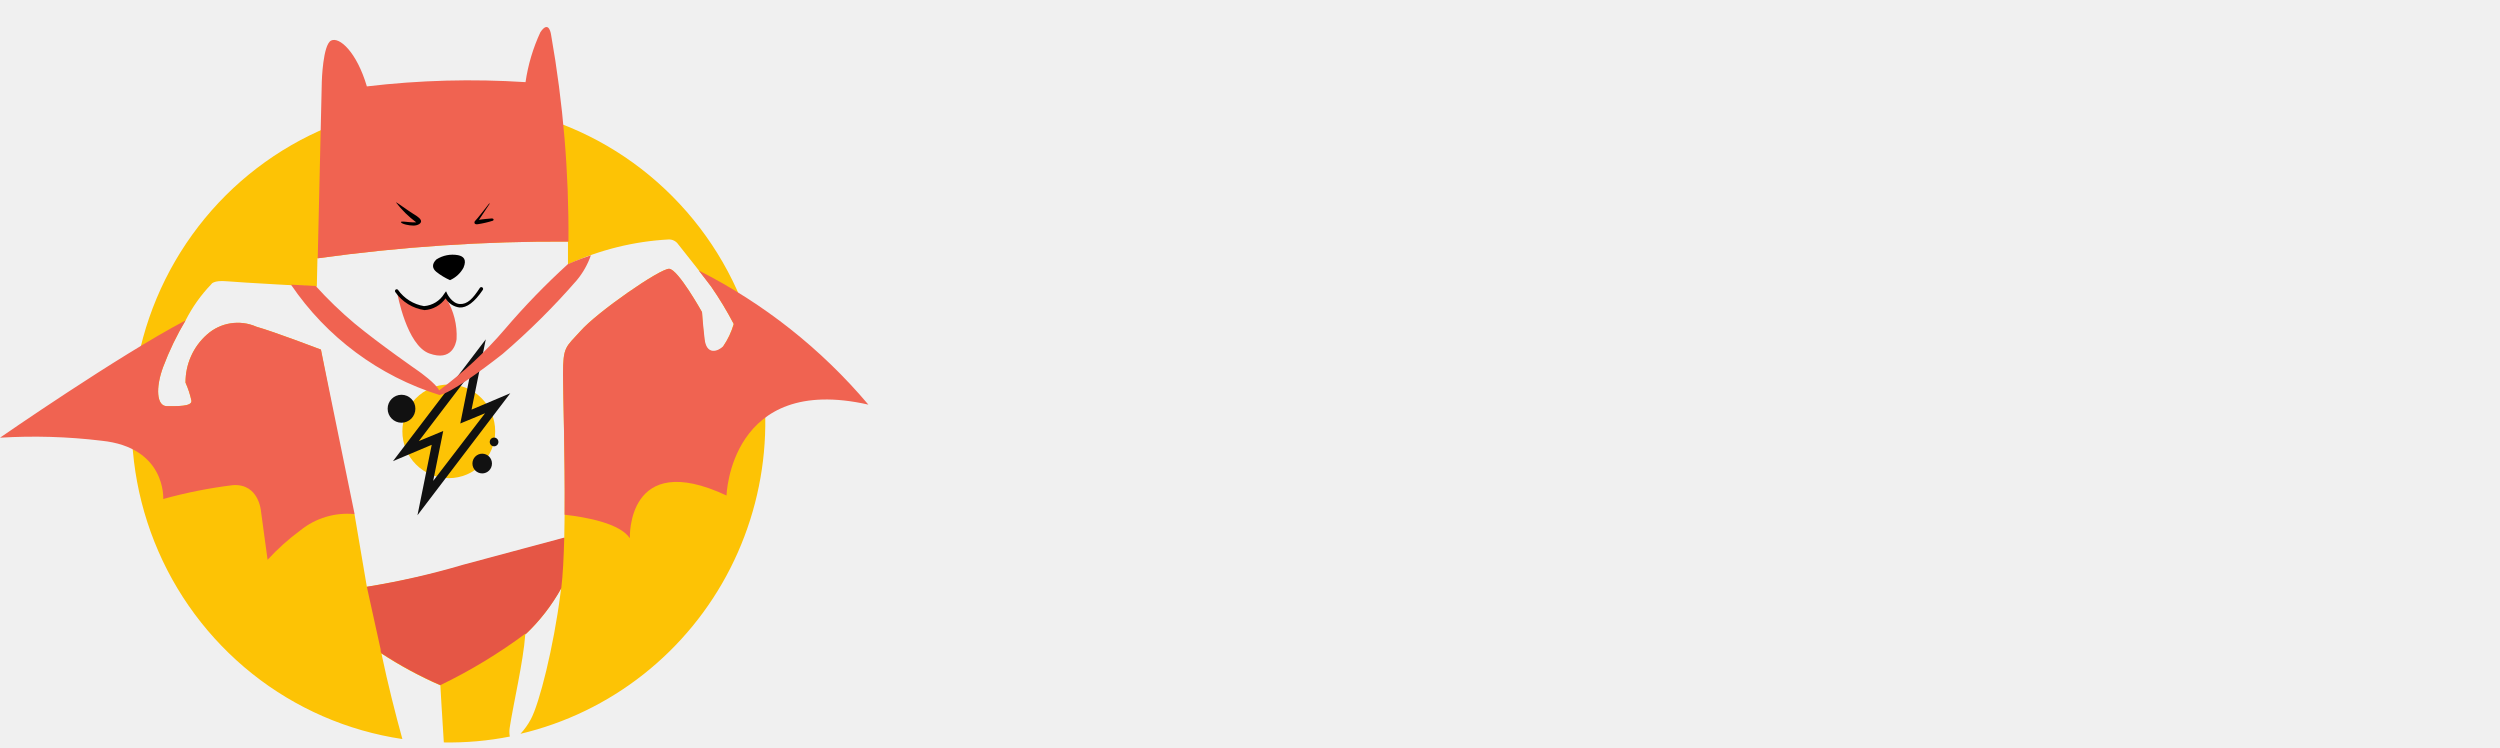
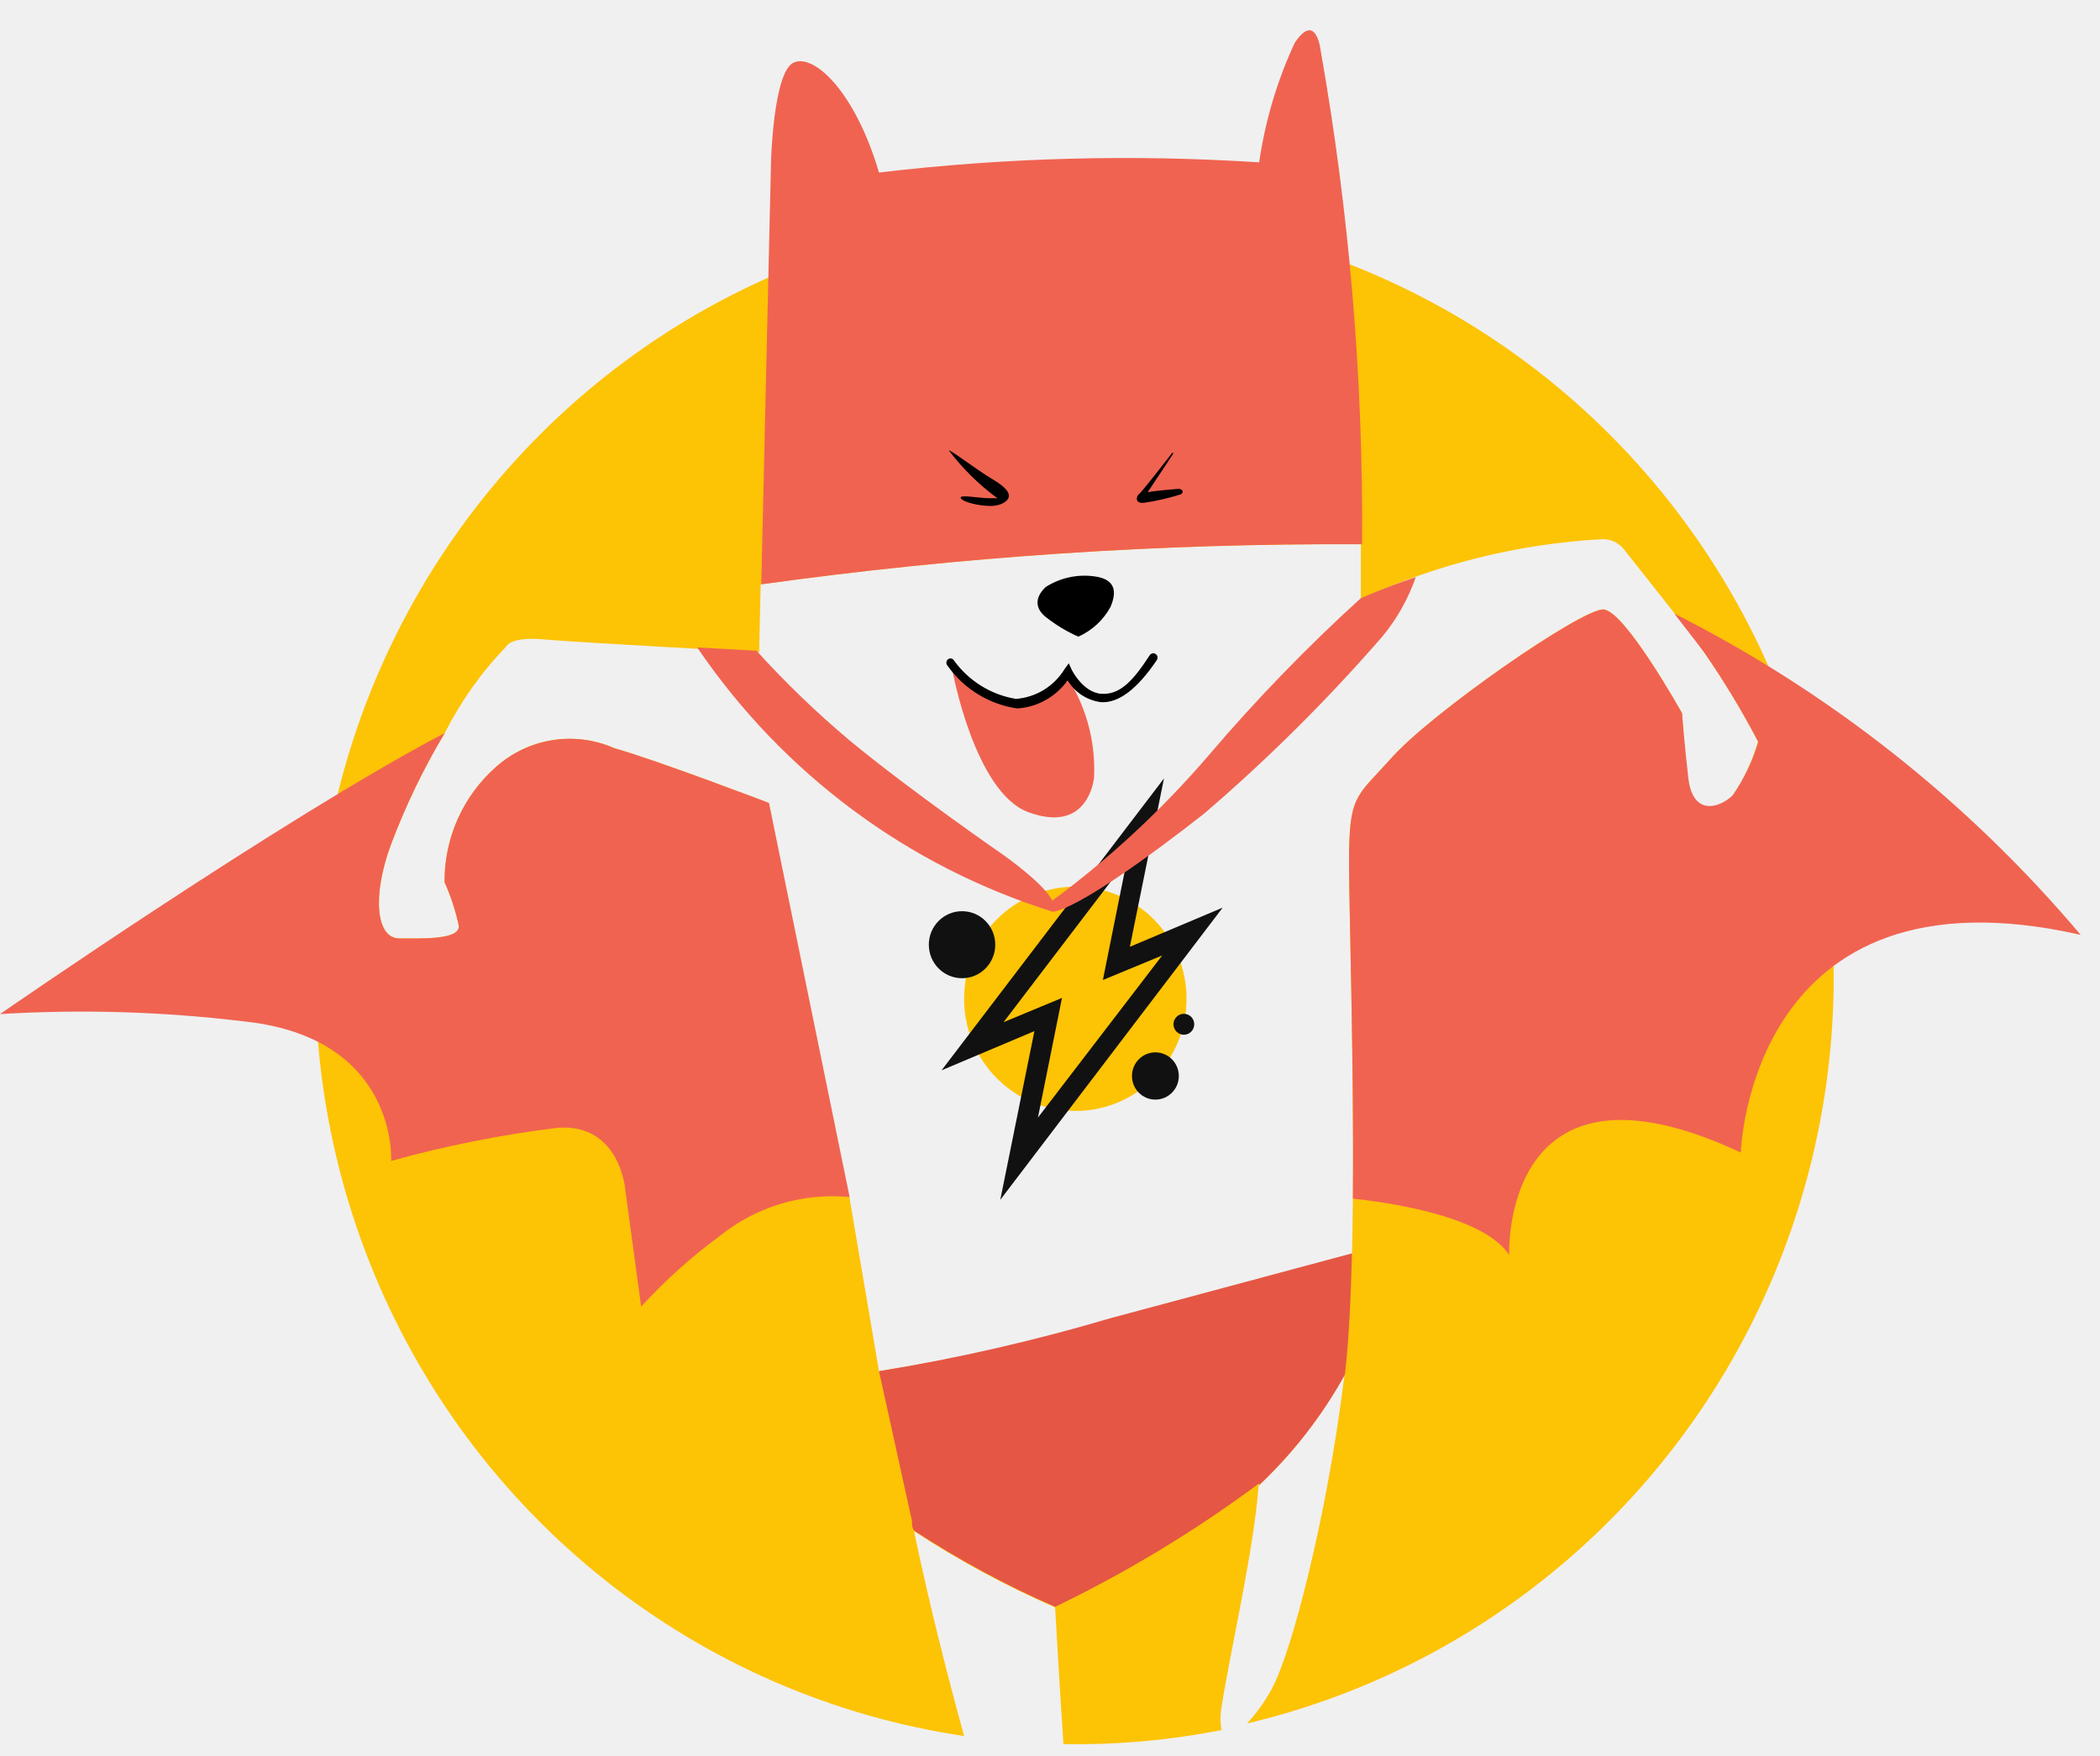
- <svg xmlns="http://www.w3.org/2000/svg" width="174" height="52" fill="none" viewBox="0 0 174 52">
-   <g clip-path="url(#a)">
-     <path fill="#FDC305" d="M51.582 20.854a22.231 22.231 0 0 0-6.936-9.09 21.96 21.96 0 0 0-10.503-4.396A21.887 21.887 0 0 0 22.865 8.83a22.083 22.083 0 0 0-9.058 6.934 22.354 22.354 0 0 0-4.43 10.564 22.432 22.432 0 0 0 1.373 11.386 22.238 22.238 0 0 0 6.813 9.184 21.965 21.965 0 0 0 10.442 4.54c-.5-1.815-1.008-3.822-1.456-5.951a27.756 27.756 0 0 0 4.1 2.215s.104 1.877.241 3.971c1.54.027 3.08-.11 4.592-.408a1.874 1.874 0 0 1 0-.66c.25-1.625.939-4.553 1.077-6.439a13.212 13.212 0 0 0 2.498-3.224l-.052.383c-.474 3.701-1.464 7.655-2.067 8.75a4.845 4.845 0 0 1-.715.999 22.006 22.006 0 0 0 8.563-4.141 22.237 22.237 0 0 0 6.047-7.386 22.45 22.45 0 0 0 .749-18.694Zm-1.266 3.293c-.38.374-1.163.626-1.293-.504-.129-1.13-.163-1.92-.163-1.92s-1.663-2.98-2.283-3.015c-.62-.035-5.022 3.015-6.185 4.344-1.008 1.121-1.206 1.043-1.206 3.015 0 1.486.19 7.1.086 11.392l-7.02 1.886a54.724 54.724 0 0 1-6.72 1.494l-.861-5.066h-.12L22.335 24.33s-3.282-1.252-4.488-1.59a3.213 3.213 0 0 0-3.445.547c-.472.417-.85.931-1.107 1.509a4.437 4.437 0 0 0-.384 1.836c.182.404.321.826.414 1.26.043.417-1.034.374-1.723.374-.69 0-.793-1.251-.25-2.72.424-1.129.948-2.217 1.568-3.25a10.312 10.312 0 0 1 1.783-2.51s.12-.296 1.077-.21c.956.088 6.271.374 6.271.374l.043-1.972a121.95 121.95 0 0 1 17.436-1.165v1.59a19.265 19.265 0 0 1 7.011-1.737.778.778 0 0 1 .664.339c.293.373 2.076 2.607 2.283 2.928.579.835 1.105 1.705 1.576 2.607a5.44 5.44 0 0 1-.75 1.599v.008Z" />
-     <path fill="#F06351" d="M48.636 18.83c.405.52.758.981.862 1.12.579.835 1.105 1.706 1.576 2.607a5.444 5.444 0 0 1-.74 1.547c-.38.373-1.164.625-1.293-.504-.13-1.13-.18-1.877-.18-1.877s-1.663-2.98-2.283-3.015c-.62-.035-5.023 3.015-6.186 4.344-1.008 1.121-1.206 1.043-1.206 3.015 0 1.304.147 5.779.112 9.758 1.56.174 3.851.609 4.54 1.634 0 0-.25-6.239 6.728-2.972 0 0 .241-8.506 9.872-6.325a37.712 37.712 0 0 0-11.802-9.333ZM39.565 16.814A79.266 79.266 0 0 0 38.36 2.45s-.129-1.13-.749-.208a12.474 12.474 0 0 0-1.034 3.475 60.536 60.536 0 0 0-11.043.296c-.707-2.39-1.913-3.476-2.49-3.189-.577.287-.646 2.85-.646 2.85l-.284 12.304a121.956 121.956 0 0 1 17.452-1.165Z" />
-     <path fill="#E55645" d="M39.065 40.943c.112-.93.172-2.163.207-3.527l-7.02 1.885a54.724 54.724 0 0 1-6.72 1.538l.957 4.345c0 .095 0 .19.06.286a27.759 27.759 0 0 0 4.1 2.216 36.485 36.485 0 0 0 5.927-3.589v.053a13.21 13.21 0 0 0 2.49-3.207Z" />
-     <path fill="#000" d="M27.566 14.094c-.043-.087.861.59 1.214.8.353.208.526.364.526.512 0 .148-.224.295-.534.295-.31 0-.793-.104-.862-.226-.069-.121.517 0 .81 0h.25a6.987 6.987 0 0 1-1.404-1.381ZM34.026 14.19s-.861 1.112-.939 1.164c-.077.052-.146.295.164.252a6.911 6.911 0 0 0 1.051-.244c.095-.052.06-.173-.103-.156-.164.017-.586.043-.862.096l.732-1.104s.026-.104-.043-.009ZM31.322 19.498c.399-.177.729-.482.938-.868.242-.574 0-.791-.379-.87a2.095 2.095 0 0 0-1.507.296c-.336.322-.293.634 0 .869.29.23.61.423.948.573Z" />
-     <path fill="#F06351" d="M31.011 20.593a1.78 1.78 0 0 1-.396.522c-.245.199-.547.314-.861.33a1.866 1.866 0 0 1-1.327-.383 1.724 1.724 0 0 1-.456-.39.862.862 0 0 0-.31-.218s.645 3.572 2.213 4.145c1.568.573 1.86-.66 1.904-.99a4.925 4.925 0 0 0-.706-2.816c0-.26-.018-.087-.06-.2Z" />
-     <path fill="#000" d="M29.547 21.584a2.998 2.998 0 0 1-2.024-1.243.131.131 0 0 1 0-.173.122.122 0 0 1 .086-.037.121.121 0 0 1 .086.037 2.785 2.785 0 0 0 1.817 1.138 1.806 1.806 0 0 0 1.413-.87l.12-.164.087.191s.327.66.861.695c.534.035.913-.365 1.404-1.12a.123.123 0 0 1 .172-.035.125.125 0 0 1 .035.173c-.574.852-1.117 1.26-1.628 1.225a1.328 1.328 0 0 1-.965-.634 1.954 1.954 0 0 1-1.464.817Z" />
-     <path fill="#FDC305" d="M31.235 33.28c1.784 0 3.23-1.46 3.23-3.259 0-1.8-1.446-3.258-3.23-3.258s-3.23 1.458-3.23 3.258 1.446 3.258 3.23 3.258Z" />
-     <path fill="#111" d="m35.516 27.37-2.696 1.14.99-4.893-6.46 8.48 2.697-1.138-.991 4.901 6.46-8.49ZM29.151 30.7l3.583-4.701-.698 3.476 1.723-.713-3.61 4.71.699-3.476-1.697.704ZM27.945 29.422a.969.969 0 0 0 .965-.974.969.969 0 0 0-.965-.973.969.969 0 0 0-.965.973c0 .538.432.974.965.974ZM33.561 32.95c.376 0 .68-.308.68-.687a.684.684 0 0 0-.68-.687.684.684 0 0 0-.68.687c0 .379.304.686.68.686ZM34.388 31.064a.303.303 0 0 0 .302-.304.303.303 0 0 0-.302-.305.303.303 0 0 0-.301.305c0 .168.135.304.301.304Z" />
-     <path fill="#F06351" d="M39.522 18.386a49.73 49.73 0 0 0-4.384 4.527 27.555 27.555 0 0 1-4.574 4.258c-.19-.46-1.405-1.32-1.405-1.32s-2.704-1.869-4.48-3.337a27.578 27.578 0 0 1-2.704-2.607l-1.723-.096a19.507 19.507 0 0 0 10.337 7.681c.741-.121 2.826-1.624 4.385-2.85a49.885 49.885 0 0 0 5.169-5.135c.429-.514.761-1.103.982-1.738-.982.33-1.603.617-1.603.617ZM22.337 24.33s-3.282-1.252-4.488-1.59a3.213 3.213 0 0 0-3.446.547c-.472.417-.85.931-1.107 1.509a4.439 4.439 0 0 0-.383 1.836c.182.404.32.826.413 1.26.043.417-1.033.374-1.723.374-.689 0-.792-1.251-.25-2.72.424-1.129.949-2.217 1.568-3.25C8.227 24.764 0 30.464 0 30.464a39.136 39.136 0 0 1 7.055.209c4.523.46 4.307 4.058 4.307 4.058a33.033 33.033 0 0 1 4.85-.965c1.826-.121 1.956 1.842 1.956 1.842l.456 3.354a15.804 15.804 0 0 1 2.283-2.05 5.189 5.189 0 0 1 3.773-1.13L22.337 24.33Z" />
-   </g>
-   <defs>
-     <clipPath id="a">
-       <path fill="#fff" d="M0 0h174v51.683H0z" />
-     </clipPath>
-   </defs>
+ <svg xmlns="http://www.w3.org/2000/svg" width="61" height="51" viewBox="0 0 61 51" fill="none">
+   <path d="M51.582 19.854C50.097 16.265 47.705 13.131 44.646 10.765C41.586 8.399 37.965 6.883 34.143 6.368C30.321 5.853 26.433 6.357 22.865 7.831C19.297 9.304 16.174 11.695 13.807 14.765C11.44 17.835 9.912 21.478 9.376 25.329C8.84 29.18 9.313 33.106 10.75 36.715C12.186 40.324 14.535 43.491 17.562 45.899C20.59 48.307 24.19 49.873 28.005 50.44C27.505 48.624 26.997 46.617 26.549 44.488C27.852 45.34 29.224 46.082 30.649 46.703C30.649 46.703 30.753 48.58 30.89 50.675C32.431 50.701 33.97 50.564 35.482 50.266C35.443 50.048 35.443 49.824 35.482 49.606C35.732 47.981 36.421 45.053 36.559 43.167C37.552 42.23 38.395 41.142 39.057 39.943L39.005 40.326C38.531 44.027 37.541 47.981 36.938 49.076C36.742 49.438 36.502 49.774 36.223 50.075C39.341 49.337 42.263 47.924 44.785 45.934C47.308 43.943 49.372 41.423 50.833 38.548C52.294 35.673 53.118 32.512 53.247 29.284C53.377 26.056 52.808 22.838 51.582 19.854ZM50.316 23.147C49.937 23.521 49.153 23.773 49.023 22.643C48.894 21.514 48.86 20.723 48.86 20.723C48.86 20.723 47.197 17.742 46.577 17.708C45.957 17.673 41.555 20.723 40.392 22.052C39.384 23.173 39.186 23.095 39.186 25.067C39.186 26.553 39.376 32.167 39.272 36.459L32.251 38.345C30.045 38.983 27.801 39.483 25.532 39.839L24.671 34.773H24.55L22.336 23.33C22.336 23.33 19.054 22.078 17.848 21.74C17.282 21.49 16.657 21.408 16.046 21.505C15.436 21.602 14.865 21.874 14.403 22.287C13.931 22.704 13.553 23.218 13.296 23.796C13.039 24.373 12.908 24.999 12.912 25.632C13.095 26.036 13.233 26.459 13.326 26.892C13.369 27.309 12.292 27.266 11.603 27.266C10.914 27.266 10.81 26.015 11.353 24.546C11.777 23.417 12.301 22.329 12.921 21.296C13.387 20.374 13.988 19.527 14.704 18.785C14.704 18.785 14.825 18.49 15.781 18.577C16.737 18.664 22.052 18.95 22.052 18.95L22.095 16.978C27.872 16.173 33.699 15.784 39.531 15.813C39.531 16.344 39.531 16.874 39.531 17.404C41.739 16.387 44.118 15.797 46.542 15.666C46.672 15.662 46.801 15.692 46.917 15.751C47.032 15.81 47.132 15.897 47.206 16.005C47.499 16.378 49.282 18.611 49.489 18.933C50.068 19.768 50.594 20.638 51.065 21.54C50.904 22.11 50.651 22.651 50.316 23.139V23.147Z" fill="#FDC305" />
+   <path d="M48.636 17.829C49.041 18.351 49.394 18.811 49.498 18.95C50.077 19.785 50.603 20.656 51.074 21.557C50.91 22.109 50.66 22.631 50.333 23.104C49.954 23.477 49.17 23.729 49.041 22.6C48.912 21.47 48.86 20.723 48.86 20.723C48.86 20.723 47.198 17.742 46.578 17.708C45.957 17.673 41.555 20.723 40.392 22.052C39.385 23.173 39.186 23.095 39.186 25.067C39.186 26.371 39.333 30.846 39.298 34.825C40.858 34.999 43.149 35.434 43.838 36.459C43.838 36.459 43.588 30.22 50.566 33.487C50.566 33.487 50.807 24.981 60.438 27.162C57.164 23.284 53.151 20.111 48.636 17.829Z" fill="#F06351" />
+   <path d="M39.565 15.813C39.6 10.999 39.197 6.191 38.359 1.45C38.359 1.45 38.23 0.321 37.61 1.242C37.098 2.343 36.75 3.514 36.576 4.717C32.894 4.479 29.198 4.578 25.533 5.013C24.826 2.623 23.62 1.537 23.043 1.824C22.466 2.111 22.397 4.674 22.397 4.674L22.113 16.978C27.896 16.172 33.728 15.783 39.565 15.813Z" fill="#F06351" />
+   <path d="M39.065 39.943C39.177 39.014 39.237 37.78 39.272 36.416L32.252 38.301C30.046 38.955 27.802 39.468 25.533 39.839L26.489 44.184C26.489 44.279 26.489 44.375 26.549 44.47C27.852 45.323 29.224 46.064 30.649 46.686C32.733 45.681 34.717 44.48 36.576 43.097V43.15C37.565 42.217 38.404 41.135 39.065 39.943Z" fill="#E55645" />
+   <path d="M27.566 13.094C27.523 13.007 28.427 13.685 28.78 13.893C29.133 14.102 29.306 14.258 29.306 14.406C29.306 14.554 29.082 14.701 28.772 14.701C28.462 14.701 27.979 14.597 27.91 14.475C27.841 14.354 28.427 14.475 28.72 14.475H28.97C28.439 14.084 27.967 13.619 27.566 13.094Z" fill="black" />
+   <path d="M34.026 13.189C34.026 13.189 33.165 14.302 33.087 14.354C33.01 14.406 32.941 14.649 33.251 14.606C33.607 14.552 33.959 14.471 34.302 14.362C34.397 14.31 34.362 14.189 34.199 14.206C34.035 14.223 33.613 14.249 33.337 14.302L34.069 13.198C34.069 13.198 34.095 13.094 34.026 13.189Z" fill="black" />
+   <path d="M31.322 18.498C31.721 18.321 32.051 18.016 32.26 17.63C32.502 17.056 32.26 16.839 31.881 16.761C31.36 16.665 30.822 16.77 30.374 17.056C30.038 17.378 30.081 17.69 30.374 17.925C30.665 18.155 30.983 18.348 31.322 18.498Z" fill="black" />
+   <path d="M31.011 19.593C30.912 19.79 30.778 19.967 30.615 20.115C30.37 20.314 30.068 20.429 29.754 20.445C29.279 20.492 28.805 20.355 28.427 20.062C28.253 19.96 28.099 19.828 27.971 19.672C27.884 19.577 27.779 19.503 27.66 19.454C27.66 19.454 28.306 23.026 29.874 23.599C31.442 24.172 31.735 22.939 31.778 22.608C31.83 21.62 31.584 20.638 31.072 19.793C31.072 19.532 31.054 19.706 31.011 19.593Z" fill="#F06351" />
+   <path d="M29.547 20.584C29.144 20.525 28.757 20.385 28.409 20.172C28.061 19.958 27.759 19.676 27.523 19.341C27.502 19.317 27.49 19.287 27.49 19.254C27.49 19.222 27.502 19.192 27.523 19.168C27.534 19.156 27.547 19.147 27.562 19.14C27.577 19.134 27.593 19.131 27.609 19.131C27.625 19.131 27.641 19.134 27.655 19.14C27.67 19.147 27.684 19.156 27.695 19.168C27.908 19.469 28.178 19.725 28.491 19.921C28.802 20.116 29.15 20.247 29.512 20.306C29.799 20.284 30.077 20.194 30.323 20.043C30.568 19.892 30.775 19.684 30.925 19.437L31.046 19.272L31.132 19.463C31.132 19.463 31.459 20.123 31.993 20.158C32.527 20.193 32.906 19.793 33.397 19.037C33.416 19.01 33.444 18.99 33.476 18.984C33.509 18.977 33.542 18.984 33.57 19.003C33.597 19.021 33.616 19.05 33.623 19.082C33.629 19.115 33.622 19.149 33.604 19.176C33.03 20.028 32.487 20.436 31.976 20.401C31.779 20.375 31.589 20.304 31.422 20.195C31.255 20.085 31.115 19.939 31.011 19.767C30.843 20.005 30.624 20.201 30.37 20.342C30.117 20.484 29.836 20.566 29.547 20.584Z" fill="black" />
+   <path d="M31.235 32.279C33.019 32.279 34.465 30.821 34.465 29.021C34.465 27.221 33.019 25.763 31.235 25.763C29.451 25.763 28.005 27.221 28.005 29.021C28.005 30.821 29.451 32.279 31.235 32.279Z" fill="#FDC305" />
+   <path d="M35.516 26.371L32.82 27.509L33.811 22.617L27.35 31.098L30.047 29.959L29.056 34.86L35.516 26.371ZM29.151 29.699L32.734 24.998L32.036 28.474L33.759 27.761L30.15 32.471L30.848 28.995L29.151 29.699Z" fill="#111111" />
+   <path d="M27.945 28.422C28.478 28.422 28.91 27.986 28.91 27.448C28.91 26.911 28.478 26.475 27.945 26.475C27.412 26.475 26.98 26.911 26.98 27.448C26.98 27.986 27.412 28.422 27.945 28.422Z" fill="#111111" />
+   <path d="M33.561 31.949C33.937 31.949 34.242 31.642 34.242 31.263C34.242 30.884 33.937 30.576 33.561 30.576C33.185 30.576 32.881 30.884 32.881 31.263C32.881 31.642 33.185 31.949 33.561 31.949Z" fill="#111111" />
+   <path d="M34.388 30.064C34.555 30.064 34.69 29.928 34.69 29.76C34.69 29.592 34.555 29.456 34.388 29.456C34.222 29.456 34.087 29.592 34.087 29.76C34.087 29.928 34.222 30.064 34.388 30.064Z" fill="#111111" />
+   <path d="M39.522 17.386C37.967 18.8 36.503 20.312 35.138 21.913C33.778 23.503 32.243 24.931 30.564 26.171C30.374 25.71 29.159 24.85 29.159 24.85C29.159 24.85 26.454 22.982 24.68 21.514C23.721 20.708 22.817 19.837 21.975 18.907L20.252 18.811C22.739 22.476 26.383 25.183 30.589 26.492C31.33 26.371 33.415 24.868 34.974 23.642C36.819 22.06 38.546 20.344 40.143 18.507C40.572 17.993 40.904 17.404 41.125 16.769C40.143 17.099 39.522 17.386 39.522 17.386Z" fill="#F06351" />
+   <path d="M22.337 23.33C22.337 23.33 19.055 22.078 17.849 21.74C17.282 21.49 16.657 21.408 16.047 21.505C15.436 21.602 14.866 21.874 14.403 22.287C13.931 22.704 13.554 23.218 13.296 23.796C13.039 24.373 12.908 24.999 12.913 25.632C13.095 26.036 13.233 26.459 13.326 26.892C13.369 27.309 12.293 27.266 11.603 27.266C10.914 27.266 10.811 26.015 11.354 24.546C11.777 23.417 12.302 22.329 12.921 21.296C8.227 23.764 0 29.464 0 29.464C2.353 29.321 4.714 29.391 7.055 29.673C11.578 30.133 11.362 33.731 11.362 33.731C12.953 33.288 14.574 32.966 16.212 32.766C18.038 32.645 18.168 34.608 18.168 34.608L18.624 37.962C19.317 37.206 20.082 36.519 20.907 35.912C21.97 35.053 23.324 34.648 24.68 34.782L22.337 23.33Z" fill="#F06351" />
</svg>
